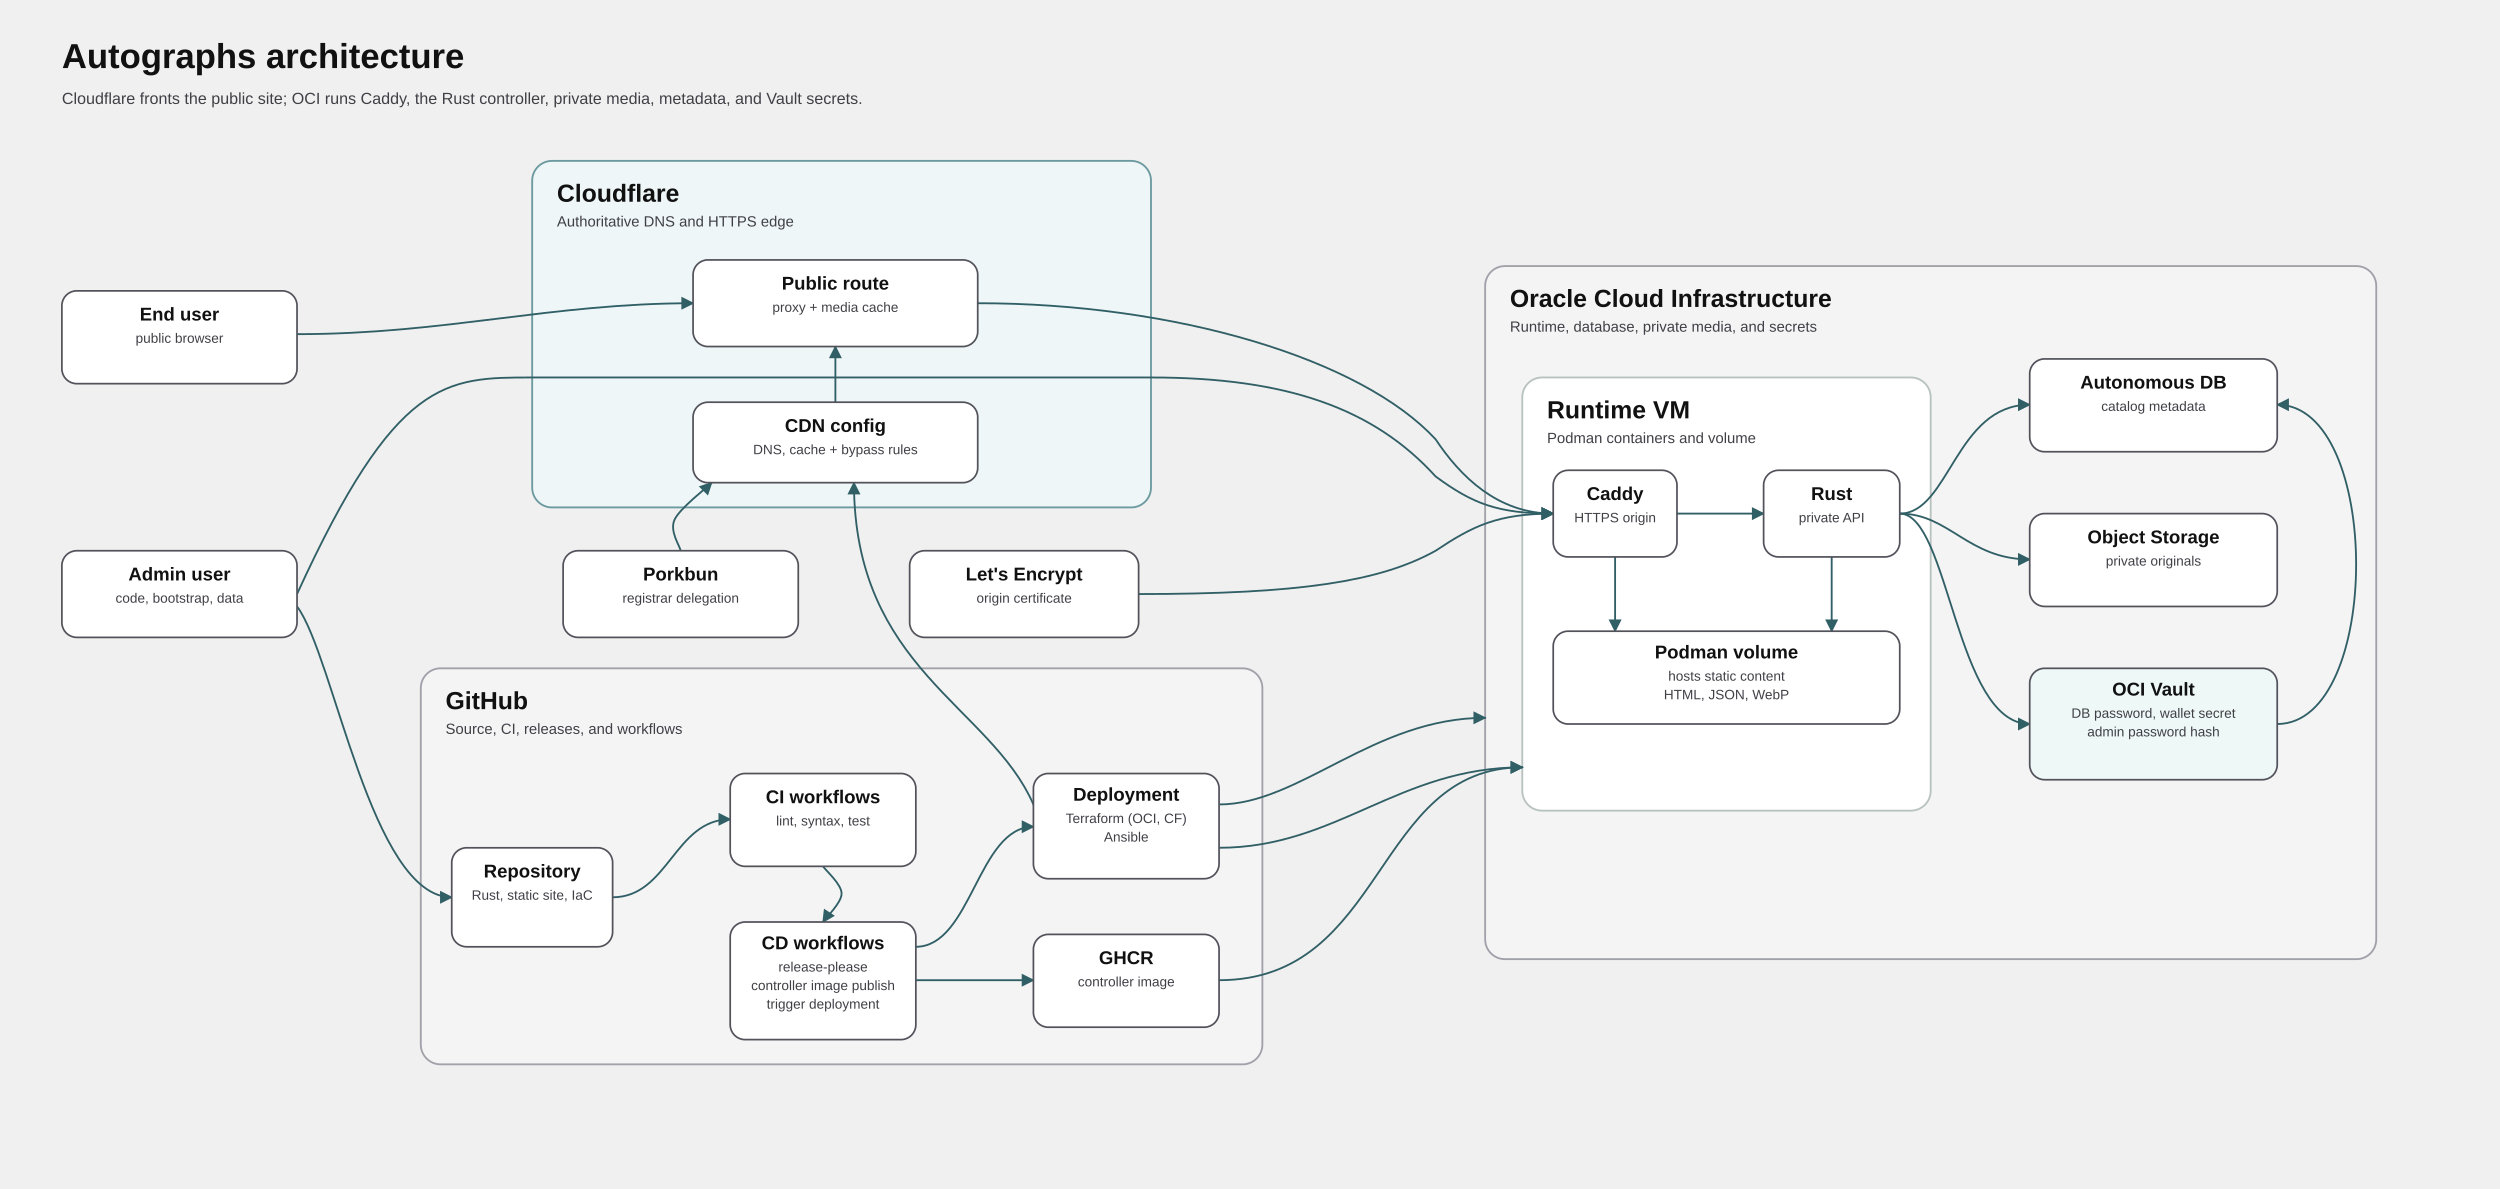
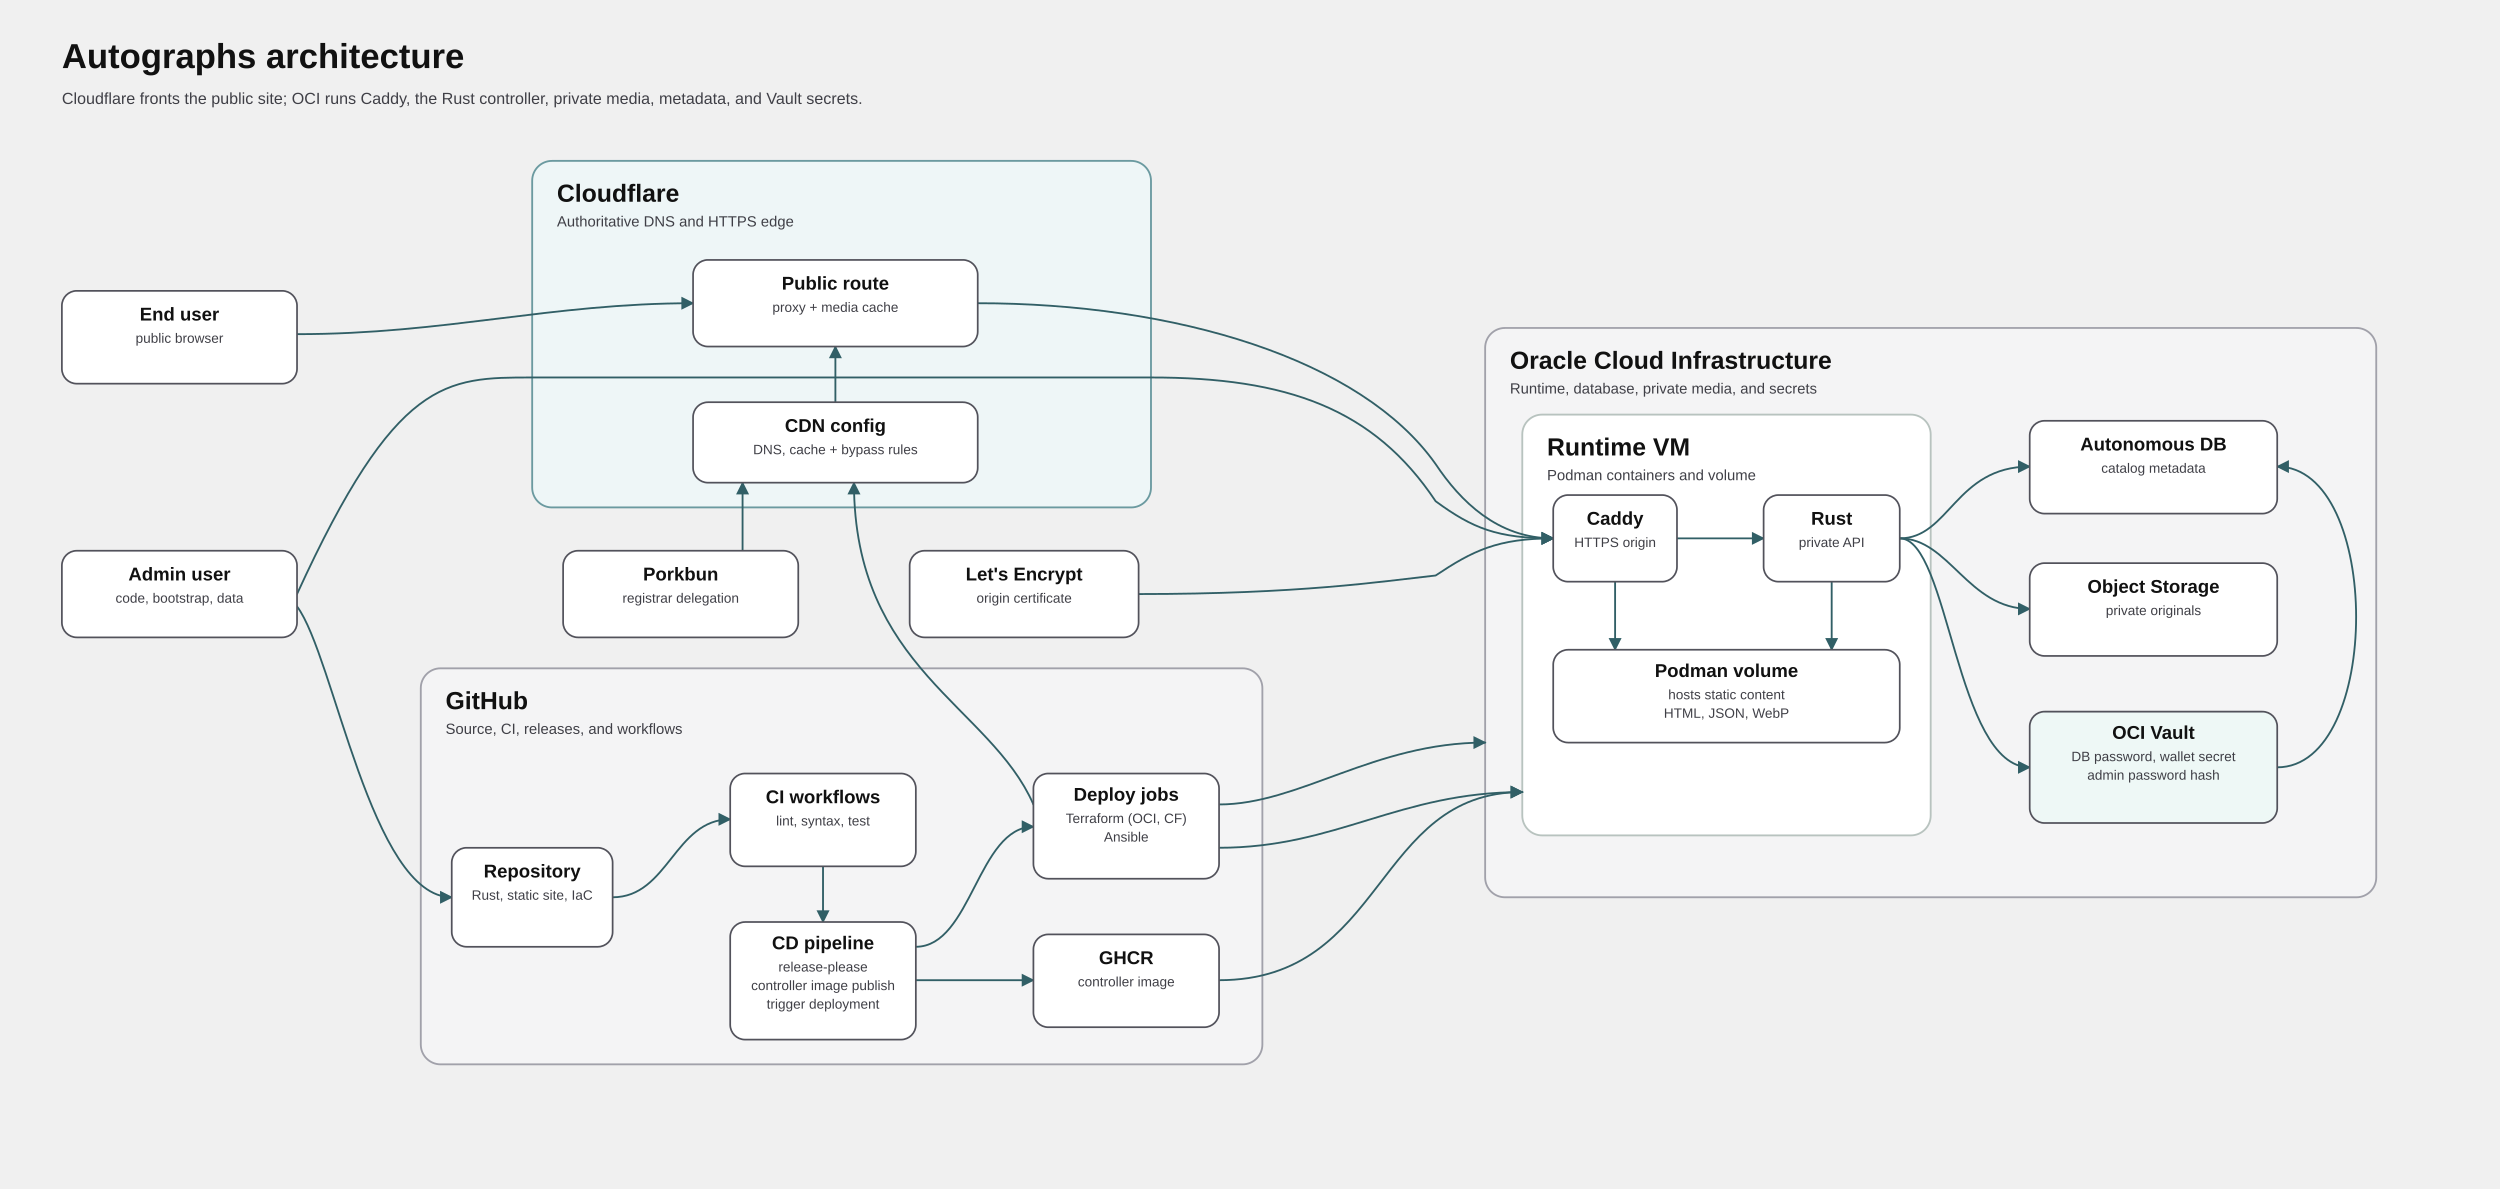
<svg xmlns="http://www.w3.org/2000/svg" viewBox="0 0 2020 960" role="img" aria-labelledby="title desc">
  <defs>
    <marker id="arrow" viewBox="0 0 10 10" refX="9" refY="5" markerWidth="7" markerHeight="7" orient="auto-start-reverse">
      <path d="M 0 0 L 10 5 L 0 10 z" fill="#315f66" />
    </marker>
    <style>
  .page-title { fill:#111; font:700 28px Arial,Helvetica,sans-serif; }
  .subtitle { fill:#3f3f46; font:13px Arial,Helvetica,sans-serif; }
  .zone { fill:#f4f4f5; stroke:#a1a1aa; stroke-width:1.5; }
  .edge-zone { fill:#eef6f7; stroke:#6b9aa0; }
  .panel { fill:#fff; stroke:#b8c3bf; stroke-width:1.5; }
  .box { fill:#fff; stroke:#52525b; stroke-width:1.4; }
  .accent { fill:#eef8f6; }
  .flow { fill:none; stroke:#315f66; stroke-width:1.5; stroke-linecap:round; stroke-linejoin:round; marker-end:url(#arrow); }
  .zone-title { fill:#111; font:700 20px Arial,Helvetica,sans-serif; }
  .zone-small { fill:#3f3f46; font:12px Arial,Helvetica,sans-serif; }
  .box-title { fill:#111; font:700 15px Arial,Helvetica,sans-serif; }
  .box-small { fill:#3f3f46; font:11px Arial,Helvetica,sans-serif; }
  .flow-label { fill:#315f66; font:600 11px Arial,Helvetica,sans-serif; paint-order:stroke; stroke:#fff; stroke-width:4px; stroke-linejoin:round; }
</style>
  </defs>
  <text x="50" y="55" class="page-title">Autographs architecture</text>
  <text x="50" y="84" class="subtitle">Cloudflare fronts the public site; OCI runs Caddy, the Rust controller, private media, metadata, and Vault secrets.</text>
  <rect x="430" y="130" width="500" height="280" rx="16" class="zone edge-zone" />
  <text x="450" y="163" class="zone-title">Cloudflare</text>
  <text x="450" y="183" class="zone-small">Authoritative DNS and HTTPS edge</text>
  <rect x="340" y="540" width="680" height="320" rx="16" class="zone" />
  <text x="360" y="573" class="zone-title">GitHub</text>
  <text x="360" y="593" class="zone-small">Source, CI, releases, and workflows</text>
-   <rect x="1200" y="215" width="720" height="560" rx="16" class="zone" />
-   <text x="1220" y="248" class="zone-title">Oracle Cloud Infrastructure</text>
-   <text x="1220" y="268" class="zone-small">Runtime, database, private media, and secrets</text>
-   <rect x="1230" y="305" width="330" height="350" rx="16" class="panel" />
-   <text x="1250" y="338" class="zone-title">Runtime VM</text>
-   <text x="1250" y="358" class="zone-small">Podman containers and volume</text>
+   <rect x="1200" y="265" width="720" height="460" rx="16" class="zone" />
+   <text x="1220" y="298" class="zone-title">Oracle Cloud Infrastructure</text>
+   <text x="1220" y="318" class="zone-small">Runtime, database, private media, and secrets</text>
+   <rect x="1230" y="335" width="330" height="340" rx="16" class="panel" />
+   <text x="1250" y="368" class="zone-title">Runtime VM</text>
+   <text x="1250" y="388" class="zone-small">Podman containers and volume</text>
  <path d="M 240 270 C 360 270 445 245 560 245" class="flow" />
-   <path d="M 550 445 C 549.167 440.833 540.833 429.167 545 420 C 549.167 410.833 570 395 575 390" class="flow" />
+   <path d="M 600 445 L 600 390" class="flow" />
  <path d="M 675 325 C 675 317.5 675 287.5 675 280" class="flow" />
-   <path d="M 790 245 C 950 245 1100 290 1160 355 C 1180 385 1210 415 1255 415" class="flow" />
-   <path d="M 240 480 C 320 305 360 305 430 305 L 930 305 C 1040 305 1110 330 1160 385 C 1190 407 1210 415 1255 415" class="flow" />
+   <path d="M 790 245 C 950 245 1100 290 1160 375 C 1180 405 1210 435 1255 435" class="flow" />
+   <path d="M 240 480 C 320 305 360 305 430 305 L 930 305 C 1040 305 1110 330 1160 405 C 1190 427 1210 435 1255 435" class="flow" />
  <path d="M 240 490 C 270 530 300 725 365 725" class="flow" />
  <path d="M 495 725 C 540 725 545 662 590 662" class="flow" />
-   <path d="M 665 700 C 667.5 703.667 680 714.5 680 722 C 680 729.5 667.5 741.167 665 745" class="flow" />
+   <path d="M 665 700 L 665 745" class="flow" />
  <path d="M 740 792 C 775 792 800 792 835 792" class="flow" />
  <path d="M 740 765 C 785 765 790 668 835 668" class="flow" />
-   <path d="M 985 685 C 1080 685 1130 620 1230 620" class="flow" />
-   <path d="M 985 650 C 1050 650 1110 580 1200 580" class="flow" />
+   <path d="M 985 685 C 1080 685 1130 640 1230 640" class="flow" />
+   <path d="M 985 650 C 1050 650 1110 600 1200 600" class="flow" />
  <path d="M 835 650 C 800 570 690 540 690 390" class="flow" />
-   <path d="M 985 792 C 1120 792 1110 620 1230 620" class="flow" />
-   <path d="M 920 480 C 1050 480 1115 470 1160 445 C 1190 425 1210 415 1255 415" class="flow" />
-   <path d="M 1355 415 C 1366.67 415 1413.33 415 1425 415" class="flow" />
-   <path d="M 1305 450 C 1305 460 1305 500 1305 510" class="flow" />
-   <path d="M 1480 450 C 1480 460 1480 500 1480 510" class="flow" />
-   <path d="M 1535 415 C 1575 415 1580 327 1640 327" class="flow" />
-   <path d="M 1535 415 C 1575 415 1590 452 1640 452" class="flow" />
-   <path d="M 1535 415 C 1575 415 1580 585 1640 585" class="flow" />
-   <path d="M 1840 585 C 1925 585 1925 327 1840 327" class="flow" />
+   <path d="M 985 792 C 1120 792 1110 640 1230 640" class="flow" />
+   <path d="M 920 480 C 1050 480 1115 470 1160 465 C 1190 445 1210 435 1255 435" class="flow" />
+   <path d="M 1355 435 C 1366.67 435 1413.33 435 1425 435" class="flow" />
+   <path d="M 1305 470 C 1305 479.167 1305 515.833 1305 525" class="flow" />
+   <path d="M 1480 470 C 1480 479.167 1480 515.833 1480 525" class="flow" />
+   <path d="M 1535 435 C 1575 435 1580 377 1640 377" class="flow" />
+   <path d="M 1535 435 C 1575 435 1590 492 1640 492" class="flow" />
+   <path d="M 1535 435 C 1575 435 1580 620 1640 620" class="flow" />
+   <path d="M 1840 620 C 1925 620 1925 377 1840 377" class="flow" />
  <rect x="560" y="210" width="230" height="70" rx="12" class="box" />
  <text x="675.0" y="234" text-anchor="middle" class="box-title">Public route</text>
  <text x="675.0" y="252" text-anchor="middle" class="box-small">proxy + media cache</text>
  <rect x="560" y="325" width="230" height="65" rx="12" class="box" />
  <text x="675.0" y="349" text-anchor="middle" class="box-title">CDN config</text>
  <text x="675.0" y="367" text-anchor="middle" class="box-small">DNS, cache + bypass rules</text>
  <rect x="365" y="685" width="130" height="80" rx="12" class="box" />
  <text x="430.0" y="709" text-anchor="middle" class="box-title">Repository</text>
  <text x="430.0" y="727" text-anchor="middle" class="box-small">Rust, static site, IaC</text>
  <rect x="590" y="625" width="150" height="75" rx="12" class="box" />
  <text x="665.0" y="649" text-anchor="middle" class="box-title">CI workflows</text>
  <text x="665.0" y="667" text-anchor="middle" class="box-small">lint, syntax, test</text>
  <rect x="590" y="745" width="150" height="95" rx="12" class="box" />
-   <text x="665.0" y="767" text-anchor="middle" class="box-title">CD workflows</text>
+   <text x="665.0" y="767" text-anchor="middle" class="box-title">CD pipeline</text>
  <text x="665.0" y="785" text-anchor="middle" class="box-small">release-please</text>
  <text x="665.0" y="800" text-anchor="middle" class="box-small">controller image publish</text>
  <text x="665.0" y="815" text-anchor="middle" class="box-small">trigger deployment</text>
  <rect x="835" y="625" width="150" height="85" rx="12" class="box" />
-   <text x="910.0" y="647" text-anchor="middle" class="box-title">Deployment</text>
+   <text x="910.0" y="647" text-anchor="middle" class="box-title">Deploy jobs</text>
  <text x="910.0" y="665" text-anchor="middle" class="box-small">Terraform (OCI, CF)</text>
  <text x="910.0" y="680" text-anchor="middle" class="box-small">Ansible</text>
  <rect x="835" y="755" width="150" height="75" rx="12" class="box" />
  <text x="910.0" y="779" text-anchor="middle" class="box-title">GHCR</text>
  <text x="910.0" y="797" text-anchor="middle" class="box-small">controller image</text>
-   <rect x="1255" y="380" width="100" height="70" rx="12" class="box" />
-   <text x="1305.0" y="404" text-anchor="middle" class="box-title">Caddy</text>
-   <text x="1305.0" y="422" text-anchor="middle" class="box-small">HTTPS origin</text>
-   <rect x="1425" y="380" width="110" height="70" rx="12" class="box" />
-   <text x="1480.0" y="404" text-anchor="middle" class="box-title">Rust</text>
-   <text x="1480.0" y="422" text-anchor="middle" class="box-small">private API</text>
-   <rect x="1255" y="510" width="280" height="75" rx="12" class="box" />
-   <text x="1395.0" y="532" text-anchor="middle" class="box-title">Podman volume</text>
-   <text x="1395.0" y="550" text-anchor="middle" class="box-small">hosts static content</text>
-   <text x="1395.0" y="565" text-anchor="middle" class="box-small">HTML, JSON, WebP</text>
-   <rect x="1640" y="290" width="200" height="75" rx="12" class="box" />
-   <text x="1740.0" y="314" text-anchor="middle" class="box-title">Autonomous DB</text>
-   <text x="1740.0" y="332" text-anchor="middle" class="box-small">catalog metadata</text>
-   <rect x="1640" y="415" width="200" height="75" rx="12" class="box" />
-   <text x="1740.0" y="439" text-anchor="middle" class="box-title">Object Storage</text>
-   <text x="1740.0" y="457" text-anchor="middle" class="box-small">private originals</text>
-   <rect x="1640" y="540" width="200" height="90" rx="12" class="box accent" />
-   <text x="1740.0" y="562" text-anchor="middle" class="box-title">OCI Vault</text>
-   <text x="1740.0" y="580" text-anchor="middle" class="box-small">DB password, wallet secret</text>
-   <text x="1740.0" y="595" text-anchor="middle" class="box-small">admin password hash</text>
+   <rect x="1255" y="400" width="100" height="70" rx="12" class="box" />
+   <text x="1305.0" y="424" text-anchor="middle" class="box-title">Caddy</text>
+   <text x="1305.0" y="442" text-anchor="middle" class="box-small">HTTPS origin</text>
+   <rect x="1425" y="400" width="110" height="70" rx="12" class="box" />
+   <text x="1480.0" y="424" text-anchor="middle" class="box-title">Rust</text>
+   <text x="1480.0" y="442" text-anchor="middle" class="box-small">private API</text>
+   <rect x="1255" y="525" width="280" height="75" rx="12" class="box" />
+   <text x="1395.0" y="547" text-anchor="middle" class="box-title">Podman volume</text>
+   <text x="1395.0" y="565" text-anchor="middle" class="box-small">hosts static content</text>
+   <text x="1395.0" y="580" text-anchor="middle" class="box-small">HTML, JSON, WebP</text>
+   <rect x="1640" y="340" width="200" height="75" rx="12" class="box" />
+   <text x="1740.0" y="364" text-anchor="middle" class="box-title">Autonomous DB</text>
+   <text x="1740.0" y="382" text-anchor="middle" class="box-small">catalog metadata</text>
+   <rect x="1640" y="455" width="200" height="75" rx="12" class="box" />
+   <text x="1740.0" y="479" text-anchor="middle" class="box-title">Object Storage</text>
+   <text x="1740.0" y="497" text-anchor="middle" class="box-small">private originals</text>
+   <rect x="1640" y="575" width="200" height="90" rx="12" class="box accent" />
+   <text x="1740.0" y="597" text-anchor="middle" class="box-title">OCI Vault</text>
+   <text x="1740.0" y="615" text-anchor="middle" class="box-small">DB password, wallet secret</text>
+   <text x="1740.0" y="630" text-anchor="middle" class="box-small">admin password hash</text>
  <rect x="50" y="235" width="190" height="75" rx="12" class="box external" />
  <text x="145.0" y="259" text-anchor="middle" class="box-title">End user</text>
  <text x="145.0" y="277" text-anchor="middle" class="box-small">public browser</text>
  <rect x="455" y="445" width="190" height="70" rx="12" class="box external" />
  <text x="550.0" y="469" text-anchor="middle" class="box-title">Porkbun</text>
  <text x="550.0" y="487" text-anchor="middle" class="box-small">registrar delegation</text>
  <rect x="50" y="445" width="190" height="70" rx="12" class="box external" />
  <text x="145.0" y="469" text-anchor="middle" class="box-title">Admin user</text>
  <text x="145.0" y="487" text-anchor="middle" class="box-small">code, bootstrap, data</text>
  <rect x="735" y="445" width="185" height="70" rx="12" class="box external" />
  <text x="827.5" y="469" text-anchor="middle" class="box-title">Let's Encrypt</text>
  <text x="827.5" y="487" text-anchor="middle" class="box-small">origin certificate</text>
</svg>
